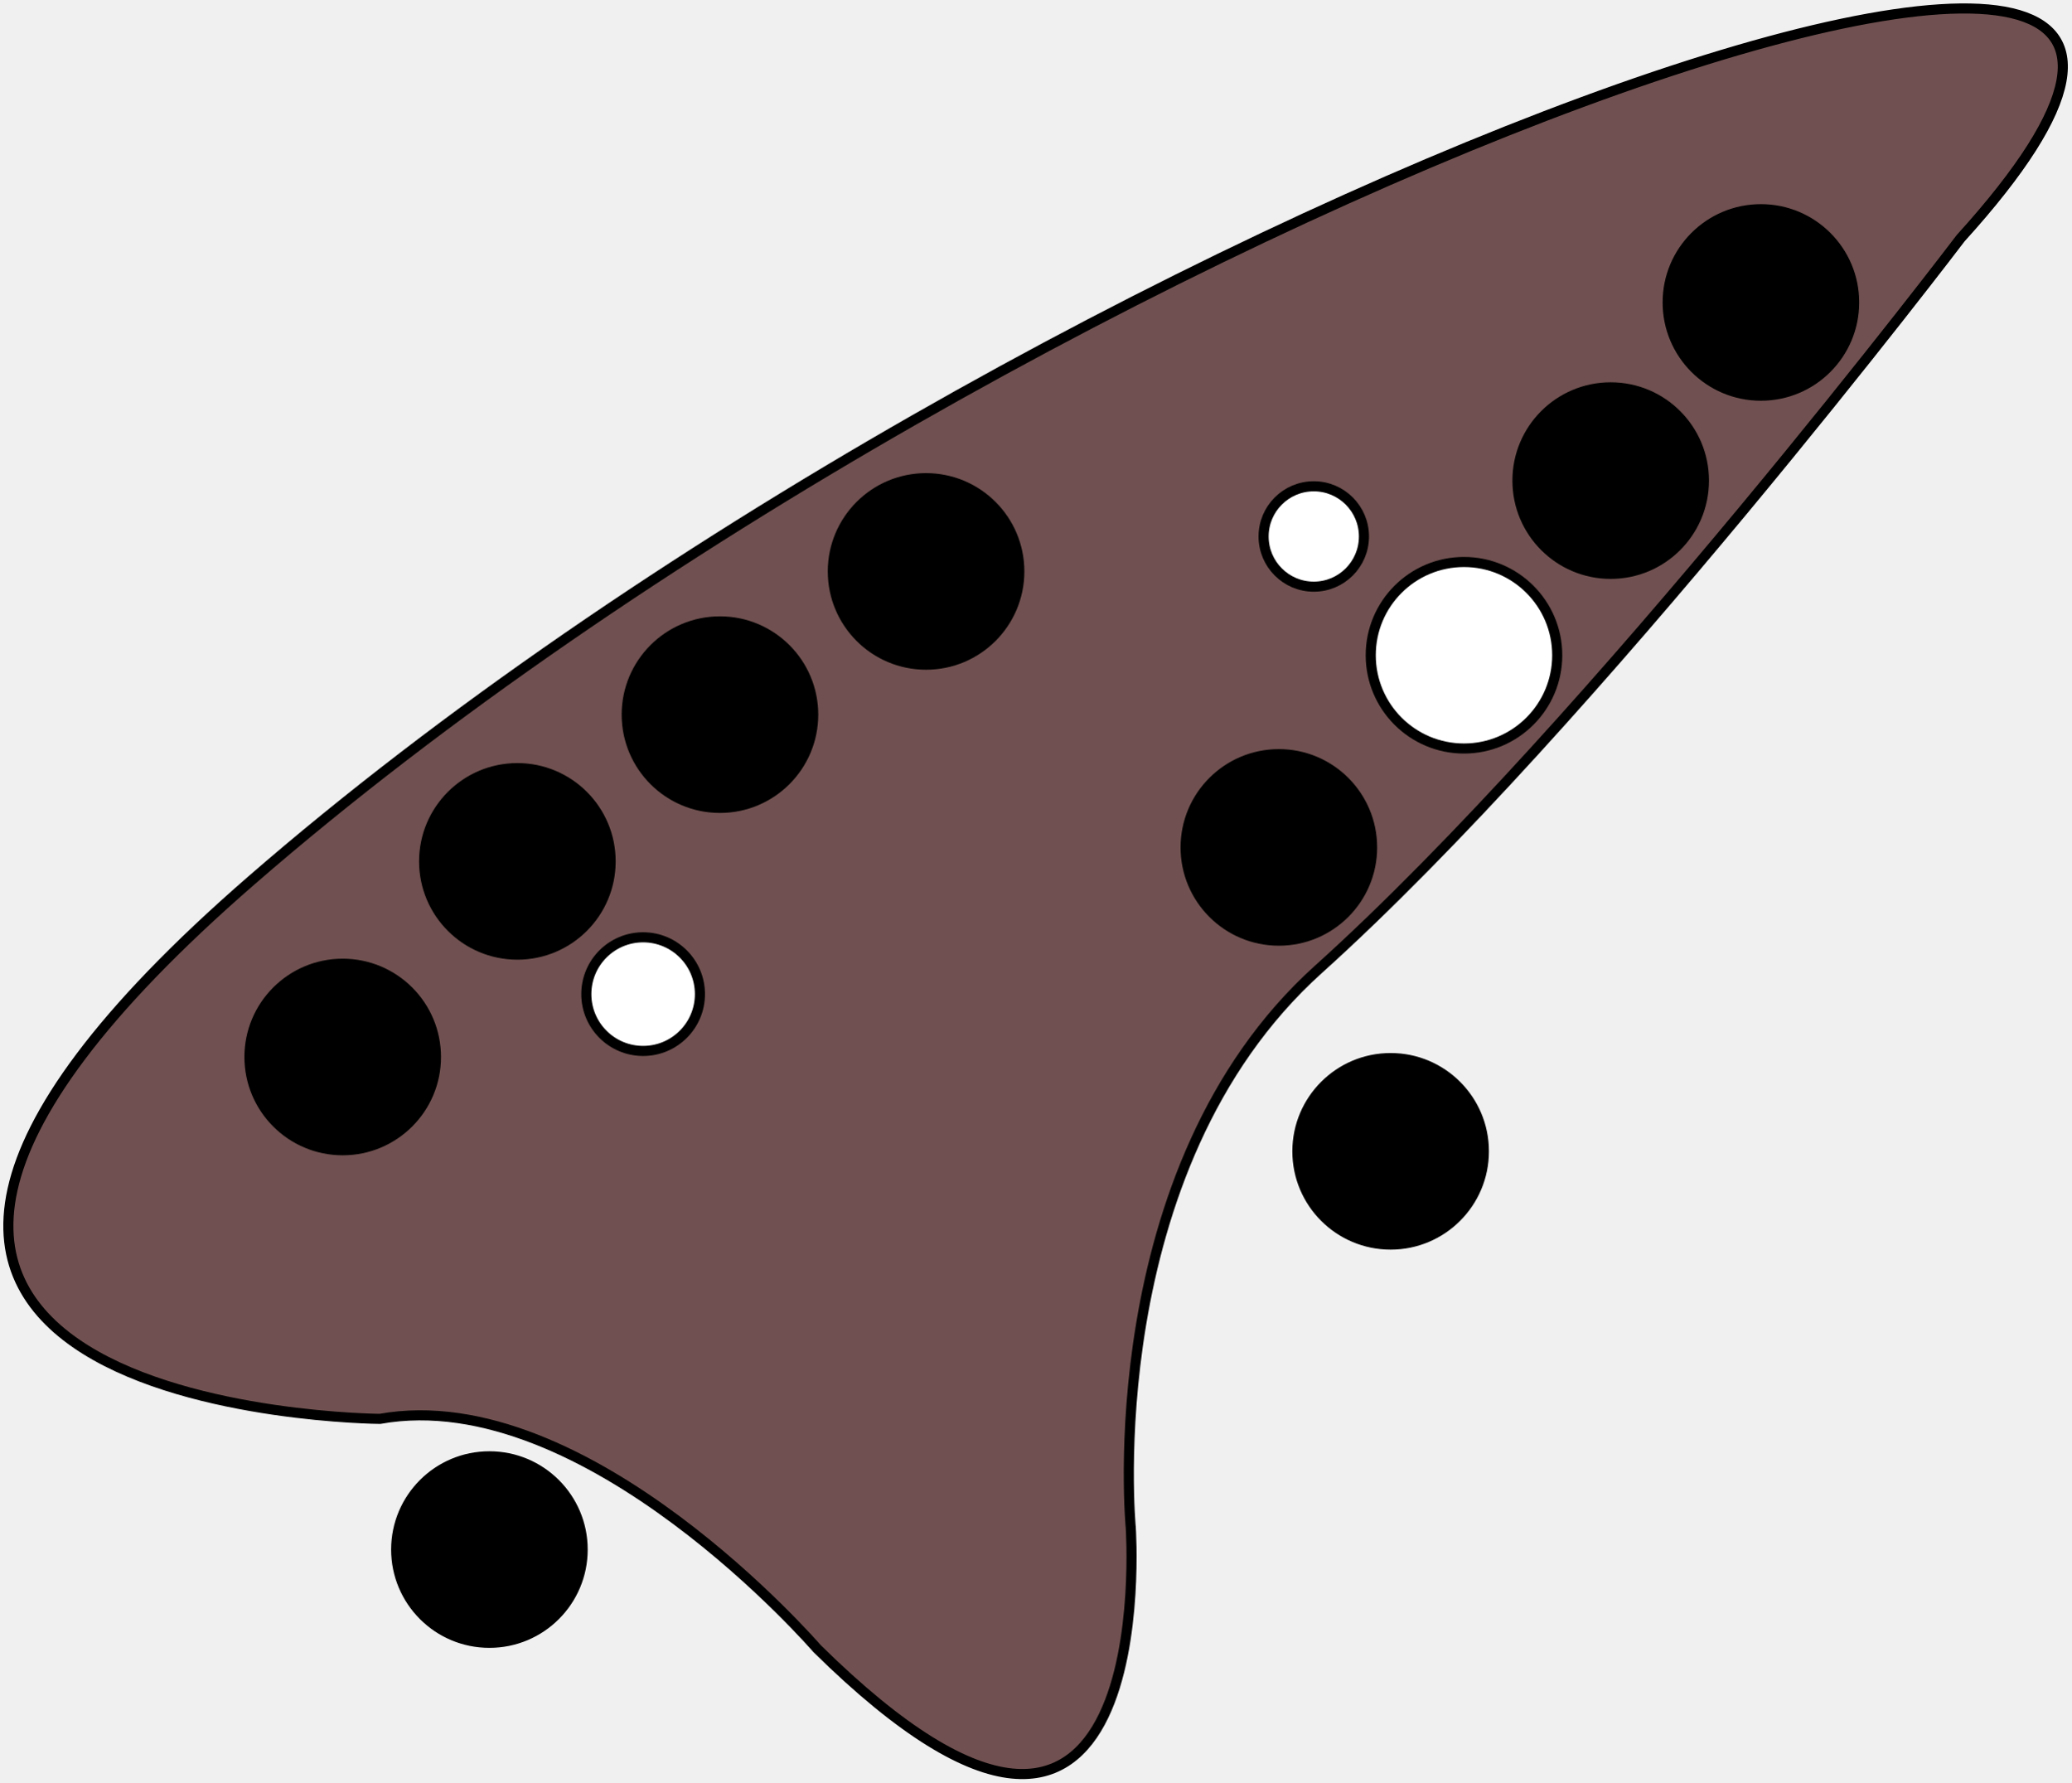
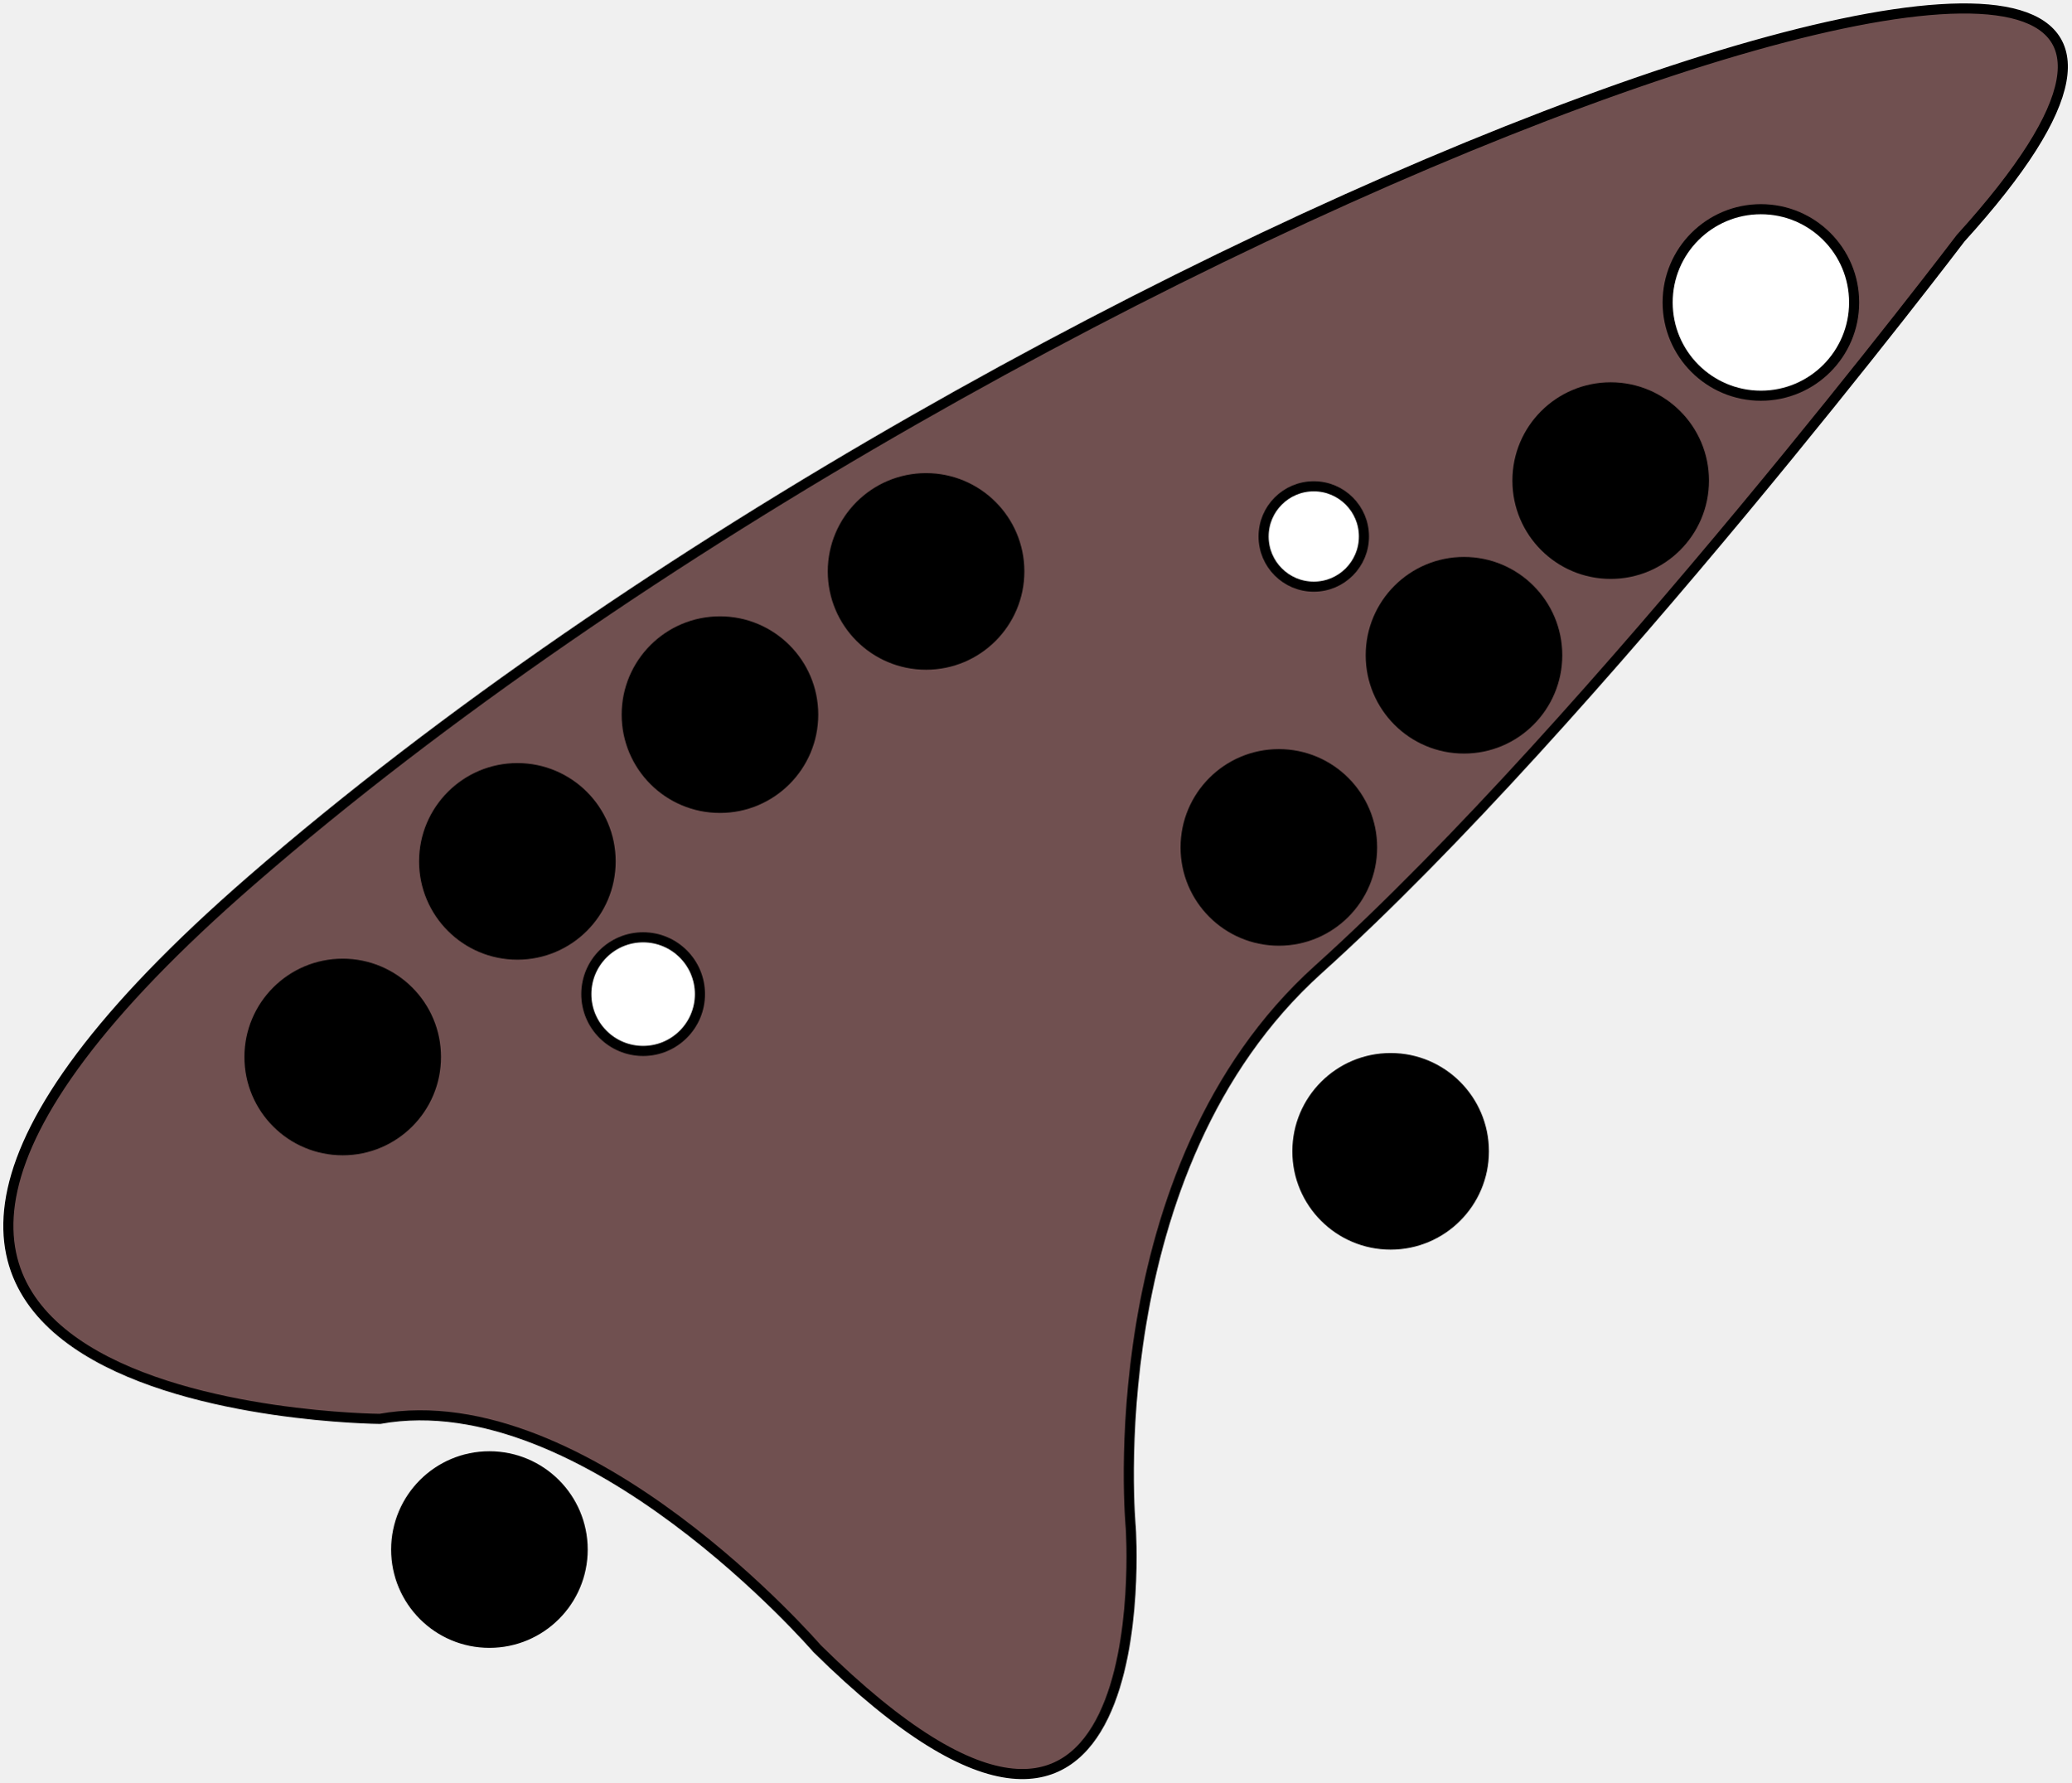
<svg xmlns="http://www.w3.org/2000/svg" width="82.138mm" height="70.682mm" viewBox="0 0 82.138 70.682" version="1.1" id="svg1">
  <defs id="defs1">
    <linearGradient id="swatch1">
      <stop style="stop-color:#ffffff;stop-opacity:1;" offset="0" id="stop1" />
    </linearGradient>
  </defs>
  <g id="layer1" transform="translate(-70.74366,-41.10124)">
    <path style="fill:#705050;fill-opacity:1;stroke:#000000;stroke-width:0.4;stroke-linecap:butt;stroke-linejoin:miter;stroke-dasharray:none;stroke-opacity:1" d="m 148.5,50.545 c 19.681,-21.707 -37.132,-1.162 -67.785,25.468 -24.344,21.148 5.094,21.354 5.094,21.354 8.195,-1.473 17.338,9.11 17.338,9.11 13.714,13.518 12.44,-4.8 12.44,-4.8 0,0 -1.371,-14.203 7.445,-22.138 C 133.948,69.715 148.5,50.545 148.5,50.545 Z" id="path13" />
    <g id="g1" transform="translate(1.662354,-1.800884)">
      <circle style="fill:#000000;fill-opacity:1;fill-rule:evenodd;stroke:#000000;stroke-width:0.4;stroke-dasharray:none;stroke-opacity:1" id="path2" cx="82.672" cy="84.817" r="3.698" />
      <circle style="fill:#000000;fill-opacity:1;fill-rule:evenodd;stroke:#000000;stroke-width:0.4;stroke-dasharray:none;stroke-opacity:1" id="path3" cx="89.599" cy="77.06" r="3.698" />
      <circle style="fill:#000000;fill-opacity:1;fill-rule:evenodd;stroke:#000000;stroke-width:0.4;stroke-dasharray:none;stroke-opacity:1" id="path4" cx="97.633" cy="71.241" r="3.698" />
      <circle style="fill:#000000;fill-opacity:1;fill-rule:evenodd;stroke:#000000;stroke-width:0.4;stroke-dasharray:none;stroke-opacity:1" id="path5" cx="105.807" cy="65.562" r="3.698" />
      <circle style="fill:#000000;fill-opacity:1;fill-rule:evenodd;stroke:#000000;stroke-width:0.4;stroke-dasharray:none;stroke-opacity:1" id="path8" cx="119.798" cy="76.506" r="3.698" />
-       <circle style="fill:#ffffff;fill-opacity:1;fill-rule:evenodd;stroke:#000000;stroke-width:0.4;stroke-dasharray:none;stroke-opacity:1" id="path9" cx="127.14" cy="68.886" r="3.698" />
+       <circle style="fill:#000000;fill-opacity:1;fill-rule:evenodd;stroke:#000000;stroke-width:0.4;stroke-dasharray:none;stroke-opacity:1" id="path9" cx="127.14" cy="68.886" r="3.698" />
      <circle style="fill:#000000;fill-opacity:1;fill-rule:evenodd;stroke:#000000;stroke-width:0.4;stroke-dasharray:none;stroke-opacity:1" id="path10" cx="132.958" cy="61.96" r="3.698" />
-       <circle style="fill:#000000;fill-opacity:1;fill-rule:evenodd;stroke:#000000;stroke-width:0.4;stroke-dasharray:none;stroke-opacity:1" id="path11" cx="138.915" cy="54.895" r="3.698" />
+       <circle style="fill:#ffffff;fill-opacity:1;fill-rule:evenodd;stroke:#000000;stroke-width:0.4;stroke-dasharray:none;stroke-opacity:1" id="path11" cx="138.915" cy="54.895" r="3.698" />
      <circle style="fill:#000000;fill-opacity:1;fill-rule:evenodd;stroke:#000000;stroke-width:0.4;stroke-dasharray:none;stroke-opacity:1" id="path1" cx="88.49" cy="104.35" r="3.698" />
      <circle style="fill:#000000;fill-opacity:1;fill-rule:evenodd;stroke:#000000;stroke-width:0.4;stroke-dasharray:none;stroke-opacity:1" id="path7" cx="124.231" cy="88.558" r="3.698" />
      <circle style="fill:#ffffff;fill-opacity:1;fill-rule:evenodd;stroke:#000000;stroke-width:0.4;stroke-dasharray:none;stroke-opacity:1" id="path6" cx="94.586" cy="82.324" r="2.253" />
      <circle style="fill:#ffffff;fill-opacity:1;fill-rule:evenodd;stroke:#000000;stroke-width:0.4;stroke-dasharray:none;stroke-opacity:1" id="path12" cx="121.183" cy="64.176" r="1.99" />
    </g>
  </g>
</svg>
